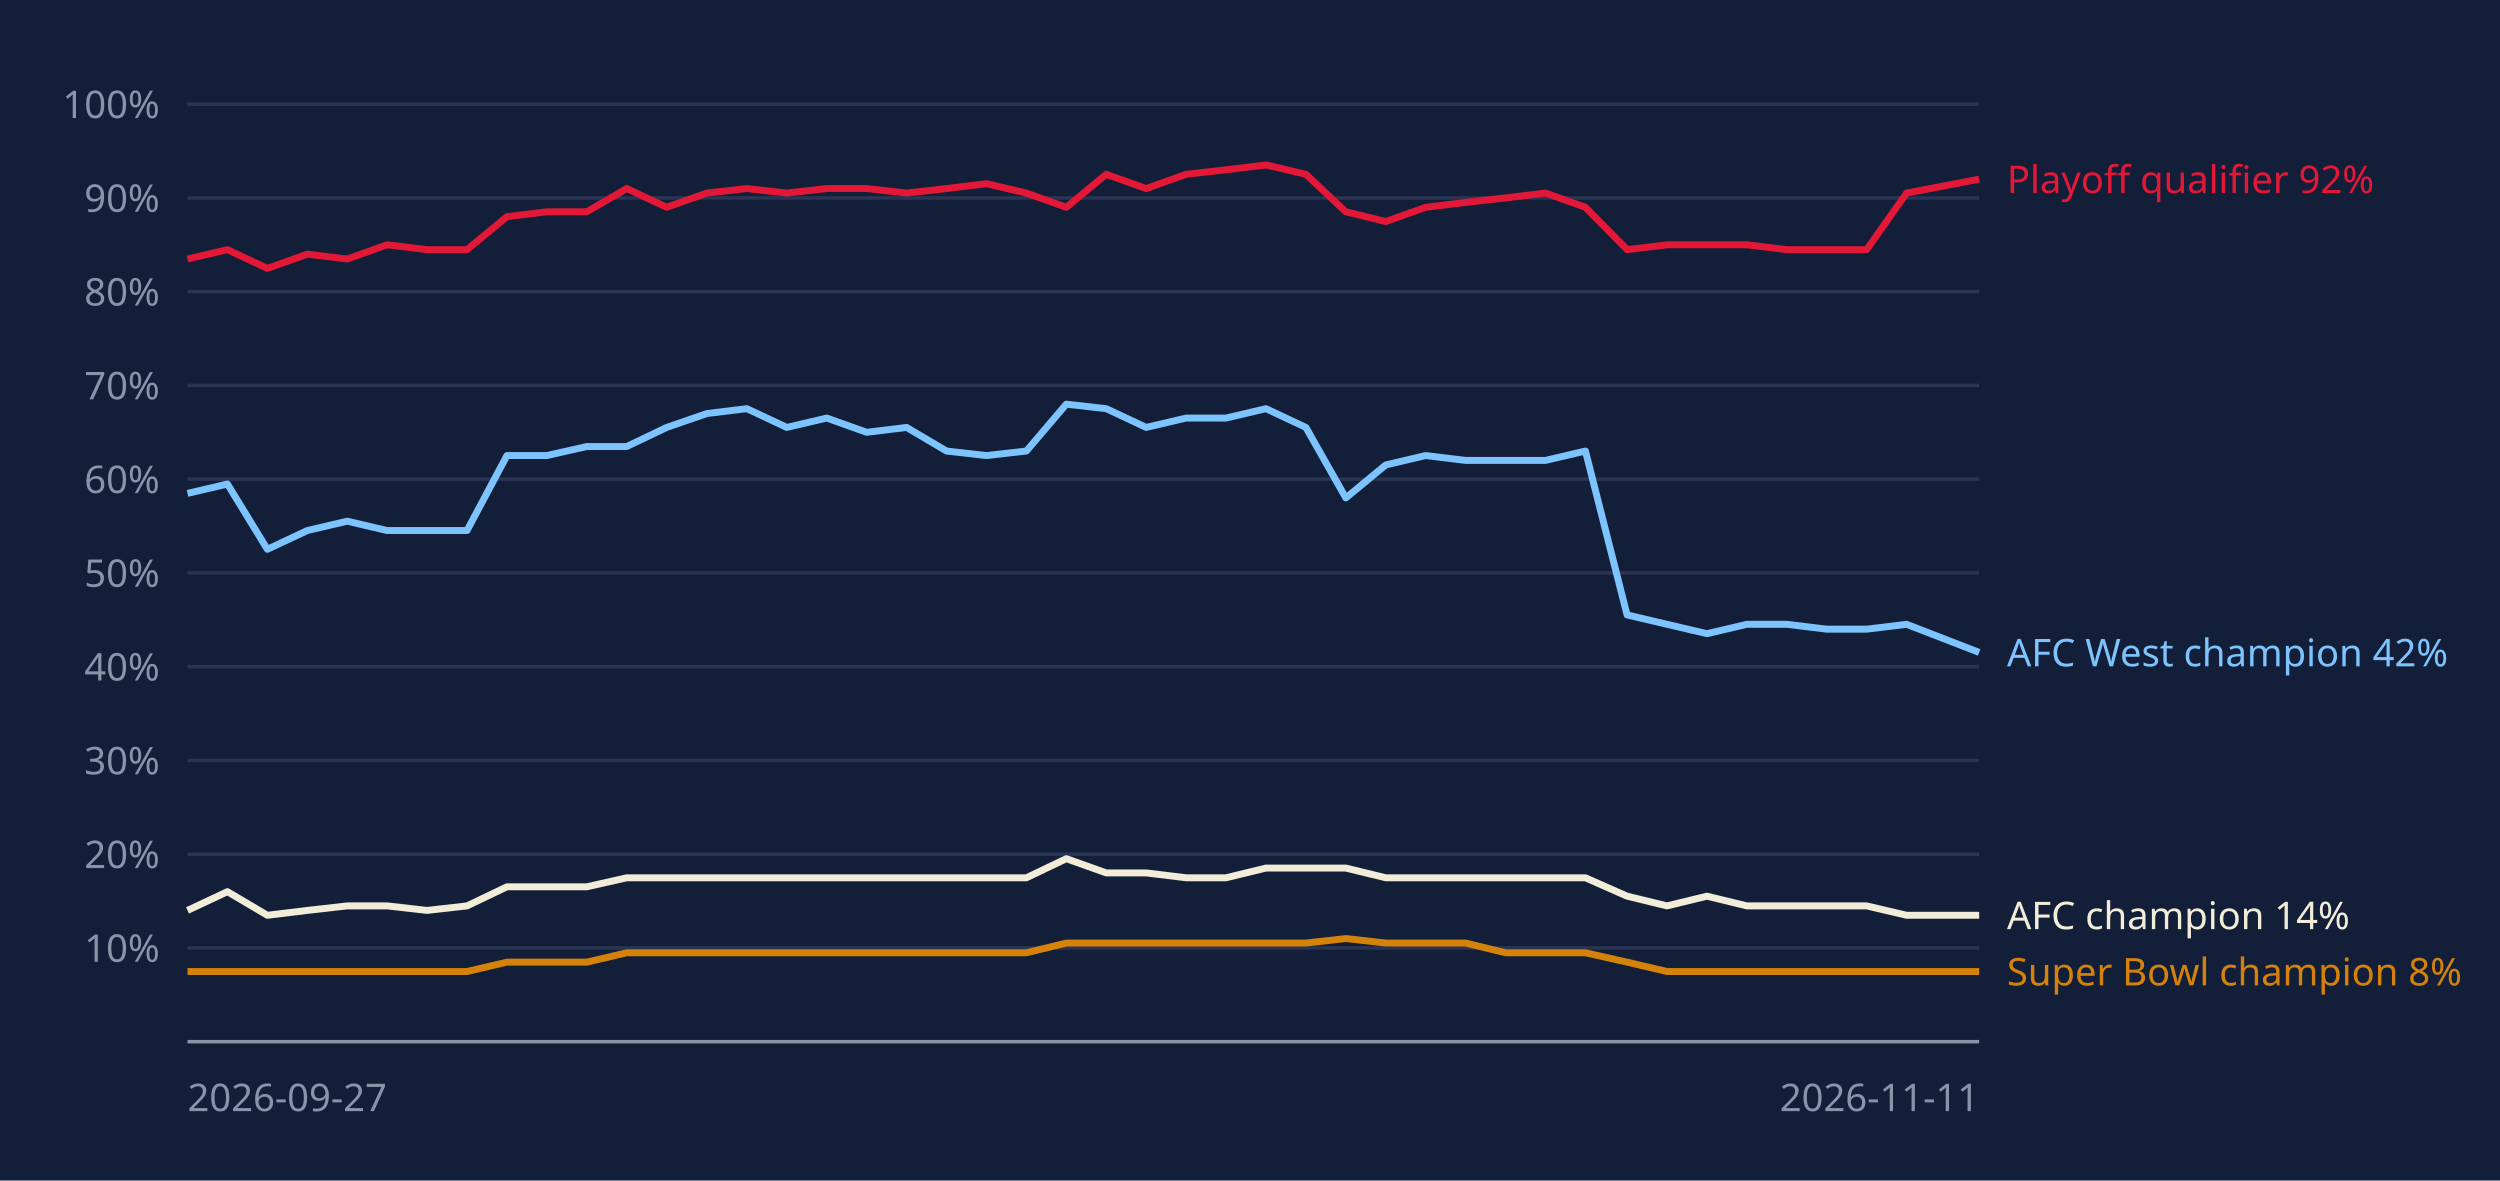
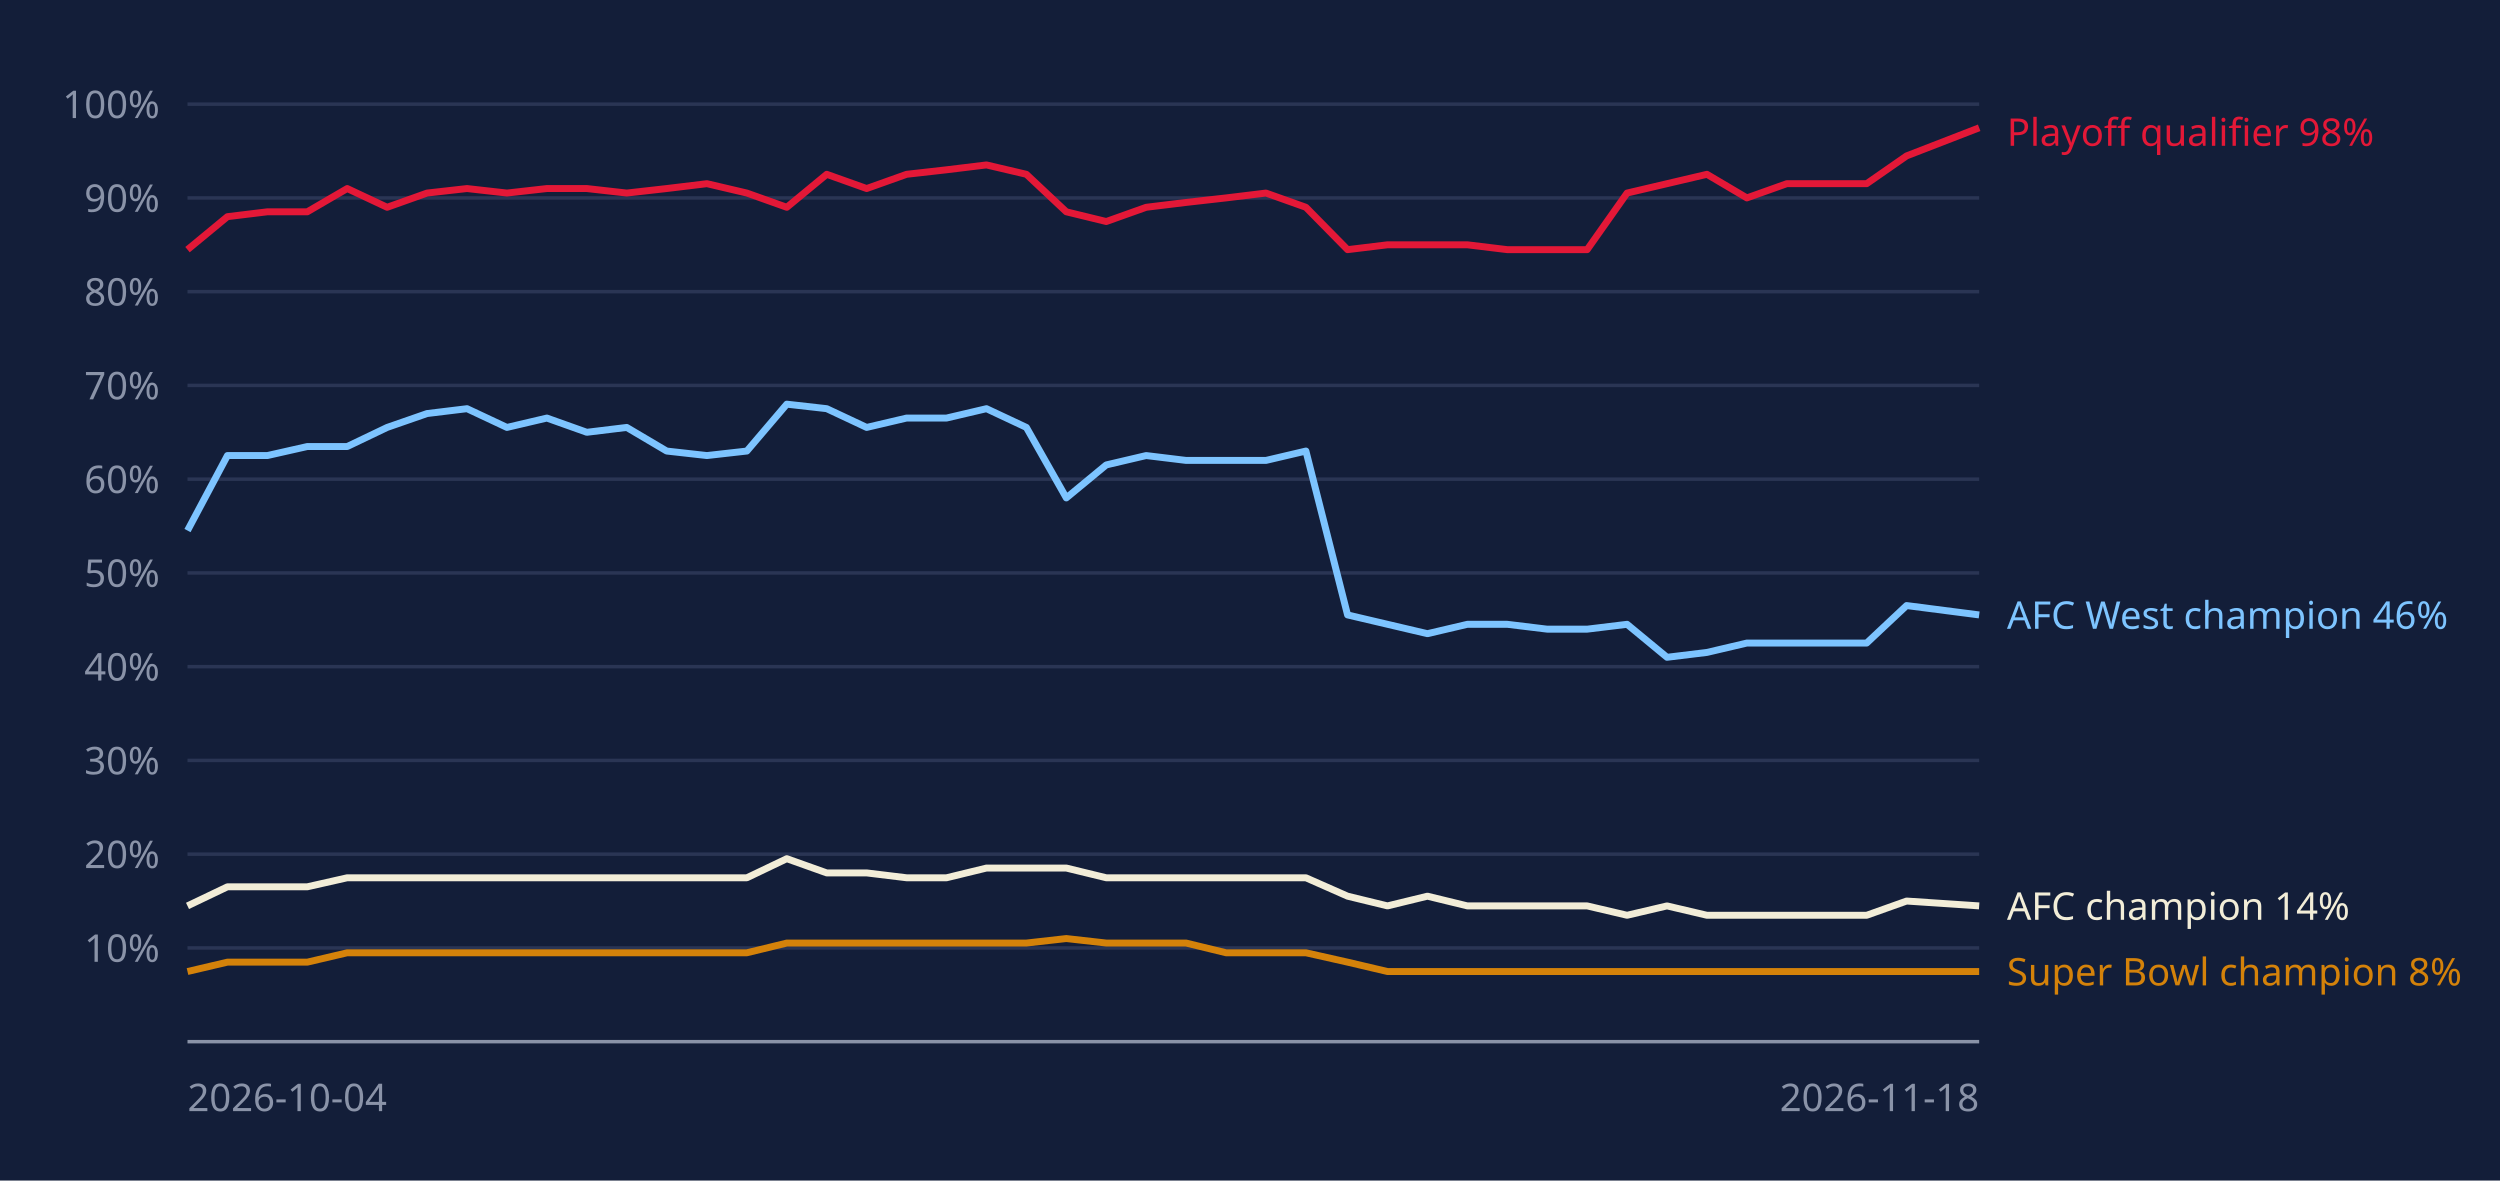
<svg xmlns="http://www.w3.org/2000/svg" viewBox="0 0 720 340" width="720" height="340" role="img" aria-label="Kansas City Chiefs championship, conference, division, playoff and MVP market prices over the last several weeks.">
  <rect width="720" height="340" fill="#131E39" />
  <line x1="54" y1="273.0" x2="570" y2="273.0" stroke="#2A3554" stroke-width="1" />
  <text x="46" y="277.0" fill="#8A93A8" font-family="system-ui,sans-serif" font-size="11" text-anchor="end">10%</text>
  <line x1="54" y1="246.0" x2="570" y2="246.0" stroke="#2A3554" stroke-width="1" />
  <text x="46" y="250.0" fill="#8A93A8" font-family="system-ui,sans-serif" font-size="11" text-anchor="end">20%</text>
  <line x1="54" y1="219.0" x2="570" y2="219.0" stroke="#2A3554" stroke-width="1" />
  <text x="46" y="223.0" fill="#8A93A8" font-family="system-ui,sans-serif" font-size="11" text-anchor="end">30%</text>
  <line x1="54" y1="192.0" x2="570" y2="192.0" stroke="#2A3554" stroke-width="1" />
  <text x="46" y="196.0" fill="#8A93A8" font-family="system-ui,sans-serif" font-size="11" text-anchor="end">40%</text>
  <line x1="54" y1="165.0" x2="570" y2="165.0" stroke="#2A3554" stroke-width="1" />
  <text x="46" y="169.0" fill="#8A93A8" font-family="system-ui,sans-serif" font-size="11" text-anchor="end">50%</text>
  <line x1="54" y1="138.0" x2="570" y2="138.0" stroke="#2A3554" stroke-width="1" />
  <text x="46" y="142.0" fill="#8A93A8" font-family="system-ui,sans-serif" font-size="11" text-anchor="end">60%</text>
  <line x1="54" y1="111.0" x2="570" y2="111.0" stroke="#2A3554" stroke-width="1" />
  <text x="46" y="115.0" fill="#8A93A8" font-family="system-ui,sans-serif" font-size="11" text-anchor="end">70%</text>
  <line x1="54" y1="84.0" x2="570" y2="84.0" stroke="#2A3554" stroke-width="1" />
  <text x="46" y="88.0" fill="#8A93A8" font-family="system-ui,sans-serif" font-size="11" text-anchor="end">80%</text>
  <line x1="54" y1="57.0" x2="570" y2="57.0" stroke="#2A3554" stroke-width="1" />
  <text x="46" y="61.0" fill="#8A93A8" font-family="system-ui,sans-serif" font-size="11" text-anchor="end">90%</text>
  <line x1="54" y1="30.0" x2="570" y2="30.0" stroke="#2A3554" stroke-width="1" />
  <text x="46" y="34.0" fill="#8A93A8" font-family="system-ui,sans-serif" font-size="11" text-anchor="end">100%</text>
  <line x1="54" y1="300" x2="570" y2="300" stroke="#8A93A8" stroke-width="1" />
-   <text x="54.0" y="320" fill="#8A93A8" font-family="system-ui,sans-serif" font-size="11" text-anchor="start">2026-09-27</text>
-   <text x="570.0" y="320" fill="#8A93A8" font-family="system-ui,sans-serif" font-size="11" text-anchor="end">2026-11-11</text>
-   <polyline points="54.0,279.8 65.5,279.8 77.0,279.8 88.5,279.8 100.0,279.8 111.5,279.8 123.0,279.8 134.5,279.8 146.0,277.1 157.5,277.1 169.0,277.1 180.5,274.4 192.0,274.4 203.6,274.4 215.1,274.4 226.6,274.4 238.1,274.4 249.6,274.4 261.1,274.4 272.6,274.4 284.1,274.4 295.6,274.4 307.1,271.6 318.6,271.6 330.1,271.6 341.6,271.6 353.1,271.6 364.6,271.6 376.1,271.6 387.6,270.3 399.1,271.6 410.6,271.6 422.1,271.6 433.6,274.4 445.1,274.4 456.6,274.4 468.6,277.1 480.1,279.8 491.6,279.8 503.1,279.8 514.6,279.8 526.1,279.8 537.6,279.8 549.1,279.8 570.0,279.8" fill="none" stroke="#D4820A" stroke-width="2" stroke-linejoin="round" />
-   <polyline points="54.0,262.2 65.5,256.8 77.0,263.6 88.5,262.2 100.0,260.9 111.5,260.9 123.0,262.2 134.5,260.9 146.0,255.4 157.5,255.4 169.0,255.4 180.5,252.8 192.0,252.8 203.6,252.8 215.1,252.8 226.6,252.8 238.1,252.8 249.6,252.8 261.1,252.8 272.6,252.8 284.1,252.8 295.6,252.8 307.1,247.3 318.6,251.4 330.1,251.4 341.6,252.8 353.1,252.8 364.6,250.0 376.1,250.0 387.6,250.0 399.1,252.8 410.6,252.8 422.1,252.8 433.6,252.8 445.1,252.8 456.6,252.8 468.6,258.1 480.1,260.9 491.6,258.1 503.1,260.9 514.6,260.9 526.1,260.9 537.6,260.9 549.1,263.6 570.0,263.6" fill="none" stroke="#F2EDD8" stroke-width="2" stroke-linejoin="round" />
-   <polyline points="54.0,142.1 65.5,139.4 77.0,158.2 88.5,152.8 100.0,150.1 111.5,152.8 123.0,152.8 134.5,152.8 146.0,131.2 157.5,131.2 169.0,128.6 180.5,128.6 192.0,123.1 203.6,119.1 215.1,117.7 226.6,123.1 238.1,120.4 249.6,124.5 261.1,123.1 272.6,129.9 284.1,131.2 295.6,129.9 307.1,116.4 318.6,117.7 330.1,123.1 341.6,120.4 353.1,120.4 364.6,117.7 376.1,123.1 387.6,143.4 399.1,133.9 410.6,131.2 422.1,132.6 433.6,132.6 445.1,132.6 456.6,129.9 468.6,177.1 480.1,179.8 491.6,182.5 503.1,179.8 514.6,179.8 526.1,181.2 537.6,181.2 549.1,179.8 570.0,187.9" fill="none" stroke="#7DC4FF" stroke-width="2" stroke-linejoin="round" />
-   <polyline points="54.0,74.6 65.5,71.9 77.0,77.3 88.5,73.2 100.0,74.6 111.5,70.5 123.0,71.9 134.5,71.9 146.0,62.4 157.5,61.0 169.0,61.0 180.5,54.3 192.0,59.7 203.6,55.6 215.1,54.3 226.6,55.6 238.1,54.3 249.6,54.3 261.1,55.6 272.6,54.3 284.1,52.9 295.6,55.6 307.1,59.7 318.6,50.2 330.1,54.3 341.6,50.2 353.1,48.9 364.6,47.5 376.1,50.2 387.6,61.0 399.1,63.8 410.6,59.7 422.1,58.3 433.6,57.0 445.1,55.6 456.6,59.7 468.6,71.9 480.1,70.5 491.6,70.5 503.1,70.5 514.6,71.9 526.1,71.9 537.6,71.9 549.1,55.6 570.0,51.6" fill="none" stroke="#E31837" stroke-width="2" stroke-linejoin="round" />
-   <text x="578" y="55.6" fill="#E31837" font-family="system-ui,sans-serif" font-size="11">Playoff qualifier 92%</text>
-   <text x="578" y="191.9" fill="#7DC4FF" font-family="system-ui,sans-serif" font-size="11">AFC West champion 42%</text>
-   <text x="578" y="267.6" fill="#F2EDD8" font-family="system-ui,sans-serif" font-size="11">AFC champion 14%</text>
+   <text x="54.0" y="320" fill="#8A93A8" font-family="system-ui,sans-serif" font-size="11" text-anchor="start">2026-10-04</text>
+   <text x="570.0" y="320" fill="#8A93A8" font-family="system-ui,sans-serif" font-size="11" text-anchor="end">2026-11-18</text>
+   <polyline points="54.0,279.8 65.5,277.1 77.0,277.1 88.5,277.1 100.0,274.4 111.5,274.4 123.0,274.4 134.5,274.4 146.0,274.4 157.5,274.4 169.0,274.4 180.5,274.4 192.0,274.4 203.6,274.4 215.1,274.4 226.6,271.6 238.1,271.6 249.6,271.6 261.1,271.6 272.6,271.6 284.1,271.6 295.6,271.6 307.1,270.3 318.6,271.6 330.1,271.6 341.6,271.6 353.1,274.4 364.6,274.4 376.1,274.4 388.1,277.1 399.6,279.8 411.1,279.8 422.6,279.8 434.1,279.8 445.6,279.8 457.1,279.8 468.6,279.8 480.1,279.8 491.6,279.8 503.1,279.8 514.6,279.8 526.1,279.8 537.6,279.8 549.1,279.8 570.0,279.8" fill="none" stroke="#D4820A" stroke-width="2" stroke-linejoin="round" />
+   <polyline points="54.0,260.9 65.5,255.4 77.0,255.4 88.5,255.4 100.0,252.8 111.5,252.8 123.0,252.8 134.5,252.8 146.0,252.8 157.5,252.8 169.0,252.8 180.5,252.8 192.0,252.8 203.6,252.8 215.1,252.8 226.6,247.3 238.1,251.4 249.6,251.4 261.1,252.8 272.6,252.8 284.1,250.0 295.6,250.0 307.1,250.0 318.6,252.8 330.1,252.8 341.6,252.8 353.1,252.8 364.6,252.8 376.1,252.8 388.1,258.1 399.6,260.9 411.1,258.1 422.6,260.9 434.1,260.9 445.6,260.9 457.1,260.9 468.6,263.6 480.1,260.9 491.6,263.6 503.1,263.6 514.6,263.6 526.1,263.6 537.6,263.6 549.1,259.5 570.0,260.9" fill="none" stroke="#F2EDD8" stroke-width="2" stroke-linejoin="round" />
+   <polyline points="54.0,152.8 65.5,131.2 77.0,131.2 88.5,128.6 100.0,128.6 111.5,123.1 123.0,119.1 134.5,117.7 146.0,123.1 157.5,120.4 169.0,124.5 180.5,123.1 192.0,129.9 203.6,131.2 215.1,129.9 226.6,116.4 238.1,117.7 249.6,123.1 261.1,120.4 272.6,120.4 284.1,117.7 295.6,123.1 307.1,143.4 318.6,133.9 330.1,131.2 341.6,132.6 353.1,132.6 364.6,132.6 376.1,129.9 388.1,177.1 399.6,179.8 411.1,182.5 422.6,179.8 434.1,179.8 445.6,181.2 457.1,181.2 468.6,179.8 480.1,189.3 491.6,187.9 503.1,185.2 514.6,185.2 526.1,185.2 537.6,185.2 549.1,174.4 570.0,177.1" fill="none" stroke="#7DC4FF" stroke-width="2" stroke-linejoin="round" />
+   <polyline points="54.0,71.9 65.5,62.4 77.0,61.0 88.5,61.0 100.0,54.3 111.5,59.7 123.0,55.6 134.5,54.3 146.0,55.6 157.5,54.3 169.0,54.3 180.5,55.6 192.0,54.3 203.6,52.9 215.1,55.6 226.6,59.7 238.1,50.2 249.6,54.3 261.1,50.2 272.6,48.9 284.1,47.5 295.6,50.2 307.1,61.0 318.6,63.8 330.1,59.7 341.6,58.3 353.1,57.0 364.6,55.6 376.1,59.7 388.1,71.9 399.6,70.5 411.1,70.5 422.6,70.5 434.1,71.9 445.6,71.9 457.1,71.9 468.6,55.6 480.1,52.9 491.6,50.2 503.1,57.0 514.6,52.9 526.1,52.9 537.6,52.9 549.1,44.9 570.0,36.8" fill="none" stroke="#E31837" stroke-width="2" stroke-linejoin="round" />
+   <text x="578" y="42.0" fill="#E31837" font-family="system-ui,sans-serif" font-size="11">Playoff qualifier 98%</text>
+   <text x="578" y="181.1" fill="#7DC4FF" font-family="system-ui,sans-serif" font-size="11">AFC West champion 46%</text>
+   <text x="578" y="264.9" fill="#F2EDD8" font-family="system-ui,sans-serif" font-size="11">AFC champion 14%</text>
  <text x="578" y="283.8" fill="#D4820A" font-family="system-ui,sans-serif" font-size="11">Super Bowl champion 8%</text>
</svg>
